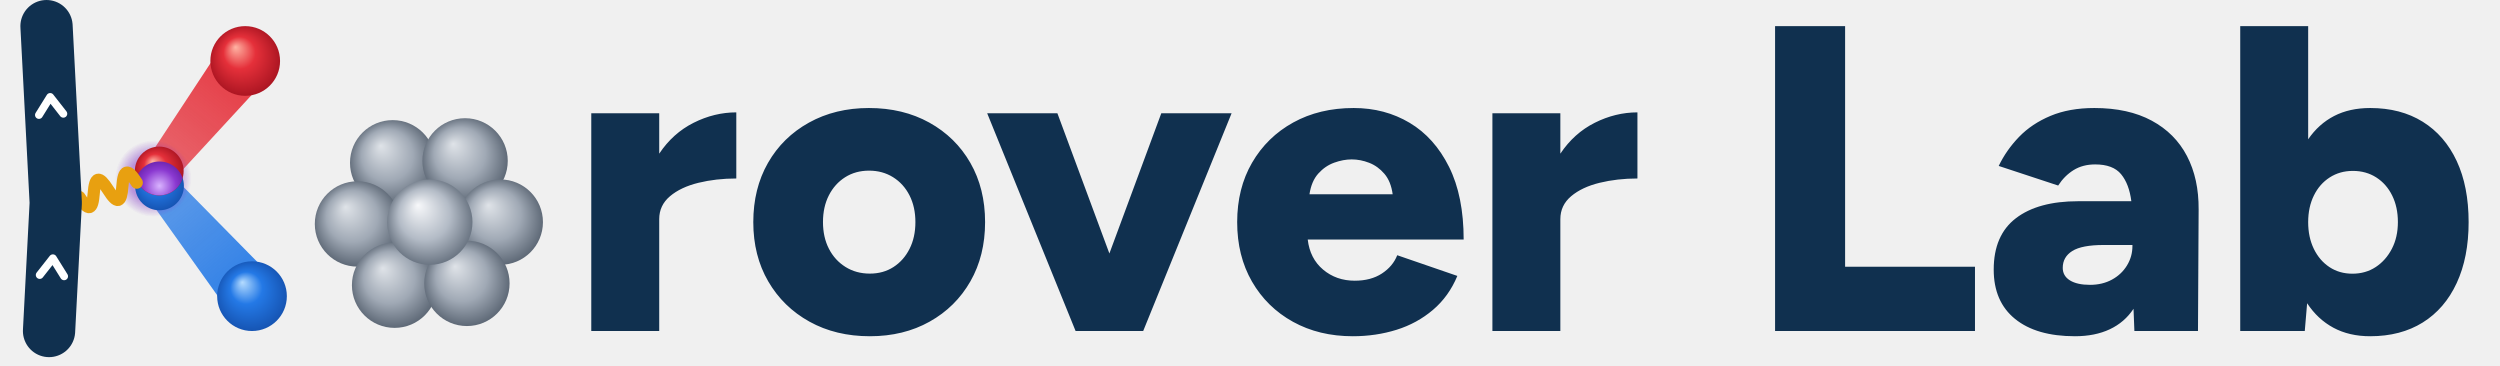
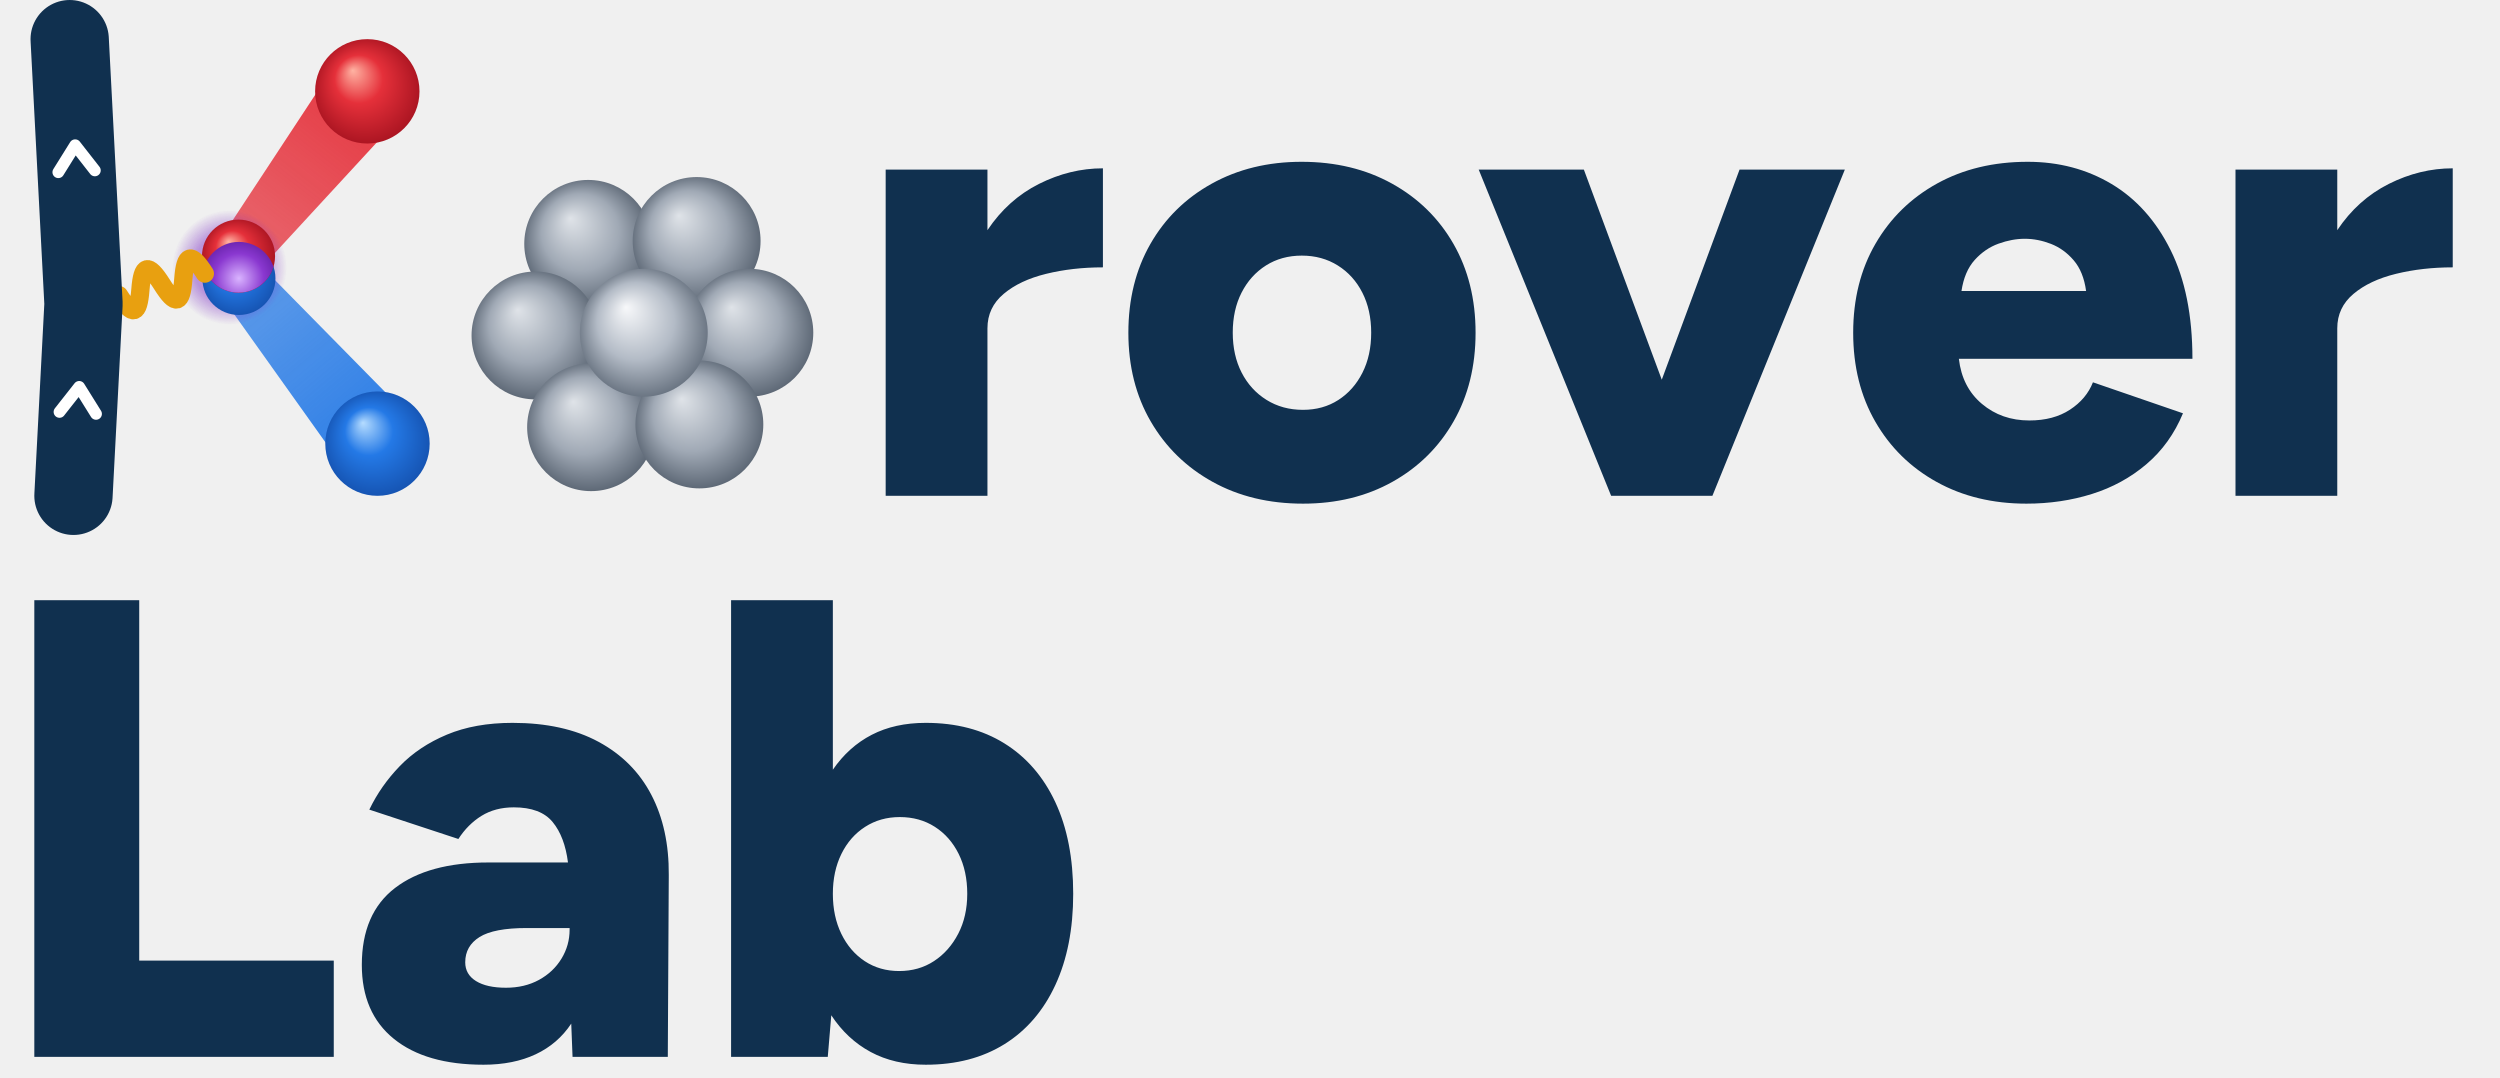
- <svg xmlns="http://www.w3.org/2000/svg" viewBox="0 60 2870 420" role="img" aria-label="Korover Lab">
+ <svg xmlns="http://www.w3.org/2000/svg" viewBox="0 60 1916 826" role="img" aria-label="Korover Lab">
  <defs>
    <radialGradient id="grey" cx=".5" cy=".5" r=".55" fx=".36" fy=".3">
      <stop offset="0" stop-color="#f7f8fa" />
      <stop offset=".55" stop-color="#b3bbc6" />
      <stop offset="1" stop-color="#5f6a78" />
    </radialGradient>
    <radialGradient id="greyBack" cx=".5" cy=".5" r=".55" fx=".36" fy=".3">
      <stop offset="0" stop-color="#dfe3e8" />
      <stop offset=".55" stop-color="#a0a9b5" />
      <stop offset="1" stop-color="#535e6c" />
    </radialGradient>
    <radialGradient id="red" cx=".5" cy=".5" r=".55" fx=".36" fy=".3">
      <stop offset="0" stop-color="#ffb3a3" />
      <stop offset=".42" stop-color="#e5303a" />
      <stop offset="1" stop-color="#a5121f" />
    </radialGradient>
    <radialGradient id="blue" cx=".5" cy=".5" r=".55" fx=".36" fy=".3">
      <stop offset="0" stop-color="#b5dcff" />
      <stop offset=".42" stop-color="#2479e6" />
      <stop offset="1" stop-color="#1450ad" />
    </radialGradient>
    <radialGradient id="overlap" cx=".5" cy=".5" r=".5">
      <stop offset="0" stop-color="#f3dcff" />
      <stop offset=".3" stop-color="#a04fe0" />
      <stop offset=".62" stop-color="#7a2bc2" stop-opacity=".85" />
      <stop offset="1" stop-color="#7a2bc2" stop-opacity="0" />
    </radialGradient>
    <radialGradient id="lens" cx=".5" cy=".5" r=".62">
      <stop offset="0" stop-color="#d9b3ff" />
      <stop offset=".55" stop-color="#8a38d0" />
      <stop offset="1" stop-color="#5b1a9c" />
    </radialGradient>
    <clipPath id="ghostS">
      <circle cx="182.8" cy="256.3" r="28" />
    </clipPath>
    <linearGradient id="tailS" gradientUnits="userSpaceOnUse" x1="176.0" y1="265.0" x2="281.5" y2="130.0">
      <stop offset="0" stop-color="#e5303a" stop-opacity=".7" />
      <stop offset="1" stop-color="#e5303a" stop-opacity=".95" />
    </linearGradient>
    <linearGradient id="tailP" gradientUnits="userSpaceOnUse" x1="176.0" y1="265.0" x2="289.3" y2="400.0">
      <stop offset="0" stop-color="#2479e6" stop-opacity=".7" />
      <stop offset="1" stop-color="#2479e6" stop-opacity=".95" />
    </linearGradient>
  </defs>
  <path d="M162.2 276.6L264.8 420.6L313.8 379.4L189.8 253.4Z" fill="url(#tailP)" />
  <path d="M190.2 276.1L306.7 149.7L256.3 110.3L161.8 253.9Z" fill="url(#tailS)" />
  <circle cx="176.0" cy="265.0" r="44" fill="url(#overlap)" opacity=".55" />
  <circle cx="183.1" cy="273.4" r="28" fill="url(#blue)" />
  <circle cx="182.8" cy="256.3" r="28" fill="url(#red)" />
  <circle cx="183.1" cy="273.4" r="28" fill="url(#lens)" clip-path="url(#ghostS)" />
  <circle cx="289.3" cy="400.0" r="40" fill="url(#blue)" />
  <circle cx="281.5" cy="130.0" r="40" fill="url(#red)" />
  <path d="M91.2 286.2C101.7 302.8 106.1 301.7 107.6 282.0C109.1 262.4 113.6 261.3 124.1 277.9C134.6 294.6 139.1 293.5 140.5 273.8C142.0 254.2 146.5 253.1 157.0 269.7" fill="none" stroke="#e8a010" stroke-width="14" stroke-linecap="round" stroke-linejoin="round" />
  <path d="M56.3 440.0L64.0 292.9L53.4 90.0" fill="none" stroke="#10304f" stroke-width="60" stroke-linecap="round" stroke-linejoin="round" />
  <path d="M73.6 377.2L60.7 356.5L45.6 375.7M72.7 190.6L57.6 171.3L44.7 192.0" fill="none" stroke="#ffffff" stroke-width="9" stroke-linecap="round" stroke-linejoin="round" />
  <circle cx="450.8" cy="246.9" r="49.0" fill="url(#greyBack)" />
  <circle cx="533.9" cy="244.7" r="49.0" fill="url(#greyBack)" />
  <circle cx="410.4" cy="317.1" r="49.0" fill="url(#greyBack)" />
  <circle cx="574.3" cy="315.0" r="49.0" fill="url(#greyBack)" />
  <circle cx="453.0" cy="387.4" r="49.0" fill="url(#greyBack)" />
  <circle cx="536.0" cy="385.3" r="49.0" fill="url(#greyBack)" />
  <circle cx="493.4" cy="315.0" r="49.0" fill="url(#grey)" />
-   <path d="M678.78 440V190H756.78V236.4Q772.48 212.9 796.28 200.95Q820.08 189 845.28 189V264.9Q822.08 264.9 801.83 269.85Q781.58 274.8 769.18 285.25Q756.78 295.7 756.78 311.6V440ZM998.64 446Q959.46 446 929.26 429.25Q899.06 412.5 881.92 383Q864.78 353.5 864.78 315Q864.78 276.5 881.64 247Q898.51 217.5 928.7 200.75Q958.9 184 997.52 184Q1036.69 184 1066.88 200.75Q1097.08 217.5 1113.98 247Q1130.88 276.5 1130.88 315Q1130.88 353.5 1114.01 383Q1097.14 412.5 1067.21 429.25Q1037.28 446 998.64 446ZM998.58 374.1Q1014.01 374.1 1025.73 366.53Q1037.45 358.97 1044.16 345.69Q1050.88 332.42 1050.88 315Q1050.88 297.58 1044.12 284.31Q1037.37 271.03 1025.3 263.47Q1013.22 255.9 997.7 255.9Q982.18 255.9 970.24 263.45Q958.3 271.01 951.54 284.26Q944.78 297.52 944.78 314.91Q944.78 332.3 951.58 345.55Q958.38 358.8 970.61 366.45Q982.85 374.1 998.58 374.1ZM1234.78 440 1133.28 190H1213.88L1273.58 351L1333.18 190H1413.88L1312.38 440ZM1553.03 446Q1514.28 446 1484.28 429.38Q1454.28 412.75 1437.28 383.25Q1420.28 353.75 1420.28 315Q1420.28 276.25 1437.4 246.75Q1454.53 217.25 1484.65 200.62Q1514.78 184 1554.03 184Q1589.78 184 1618.28 201Q1646.78 218 1663.53 251.62Q1680.28 285.25 1680.28 335H1501.28Q1503.78 356.75 1518.9 369.5Q1534.03 382.25 1555.28 382.25Q1573.78 382.25 1586.4 374Q1599.03 365.75 1604.03 353L1673.03 376.75Q1663.28 400.25 1645.03 415.75Q1626.78 431.25 1603.15 438.62Q1579.53 446 1553.03 446ZM1503.28 283H1598.78Q1596.78 268.25 1589.28 259.5Q1581.78 250.75 1571.78 246.88Q1561.78 243 1551.78 243Q1542.03 243 1531.65 246.75Q1521.28 250.5 1513.4 259.25Q1505.53 268 1503.28 283ZM1713.28 440V190H1791.28V236.4Q1806.98 212.9 1830.78 200.95Q1854.58 189 1879.78 189V264.9Q1856.58 264.9 1836.33 269.85Q1816.08 274.8 1803.68 285.25Q1791.28 295.7 1791.28 311.6V440ZM2037.78 440V90H2118.18V366.2H2267.28V440ZM2382.03 446Q2337.78 446 2313.28 426.12Q2288.78 406.25 2288.78 369.5Q2288.78 330 2314.28 310.5Q2339.78 291 2385.78 291H2446.78Q2444.28 271.25 2435.03 260Q2425.78 248.75 2405.28 248.75Q2391.03 248.75 2380.53 255.25Q2370.03 261.75 2362.78 273L2294.53 250.5Q2303.28 232.25 2317.9 217.12Q2332.53 202 2354.03 193Q2375.53 184 2404.28 184Q2443.28 184 2470.15 198.5Q2497.03 213 2510.65 239.12Q2524.28 265.25 2524.03 300.5L2523.28 440H2450.28L2449.28 414.5Q2439.03 430 2422.03 438Q2405.03 446 2382.03 446ZM2399.28 387Q2413.53 387 2424.53 381Q2435.53 375 2441.78 364.75Q2448.03 354.5 2448.03 342.5V341.25H2415.03Q2390.03 341.25 2379.03 348.12Q2368.03 355 2368.03 367.5Q2368.03 376.75 2376.28 381.88Q2384.53 387 2399.28 387ZM2720.98 446Q2696.88 446 2678.78 436.25Q2660.68 426.5 2648.58 408.1L2645.88 440H2571.78V90H2649.78V219.9Q2661.88 202.3 2679.58 193.15Q2697.28 184 2720.98 184Q2755.98 184 2781.28 199.75Q2806.58 215.5 2820.28 244.8Q2833.98 274.1 2833.98 315.02Q2833.98 355.4 2820.28 384.95Q2806.58 414.5 2781.28 430.25Q2755.98 446 2720.98 446ZM2700.58 374.2Q2715.71 374.2 2727.34 366.55Q2738.98 358.9 2745.88 345.58Q2752.78 332.27 2752.78 314.98Q2752.78 297.7 2746.21 284.43Q2739.63 271.16 2727.95 263.68Q2716.27 256.2 2701.08 256.2Q2686.15 256.2 2674.5 263.7Q2662.84 271.19 2656.31 284.49Q2649.78 297.79 2649.78 315.04Q2649.78 332.3 2656.28 345.7Q2662.79 359.09 2674.25 366.65Q2685.71 374.2 2700.58 374.2Z" fill="#10304f" />
+   <path d="M678.78 440V190H756.78V236.4Q772.48 212.9 796.28 200.95Q820.08 189 845.28 189V264.9Q822.08 264.9 801.83 269.85Q781.58 274.8 769.18 285.25Q756.78 295.7 756.78 311.6V440ZM998.64 446Q959.46 446 929.26 429.25Q899.06 412.5 881.92 383Q864.78 353.5 864.78 315Q864.78 276.5 881.64 247Q898.51 217.5 928.7 200.75Q958.9 184 997.52 184Q1036.69 184 1066.88 200.75Q1097.08 217.5 1113.98 247Q1130.88 276.5 1130.88 315Q1130.88 353.5 1114.01 383Q1097.14 412.5 1067.21 429.25Q1037.28 446 998.64 446ZM998.58 374.1Q1014.01 374.1 1025.73 366.53Q1037.45 358.97 1044.16 345.69Q1050.88 332.42 1050.88 315Q1050.88 297.58 1044.12 284.31Q1037.37 271.03 1025.3 263.47Q1013.22 255.9 997.7 255.9Q982.18 255.9 970.24 263.45Q958.3 271.01 951.54 284.26Q944.78 297.52 944.78 314.91Q944.78 332.3 951.58 345.55Q958.38 358.8 970.61 366.45Q982.85 374.1 998.58 374.1ZM1234.78 440 1133.28 190H1213.88L1273.58 351L1333.18 190H1413.88L1312.38 440ZM1553.03 446Q1514.28 446 1484.28 429.38Q1454.28 412.75 1437.28 383.25Q1420.28 353.75 1420.28 315Q1420.28 276.25 1437.4 246.75Q1454.53 217.25 1484.65 200.62Q1514.78 184 1554.03 184Q1589.78 184 1618.28 201Q1646.78 218 1663.53 251.62Q1680.28 285.25 1680.28 335H1501.28Q1503.78 356.75 1518.9 369.5Q1534.03 382.25 1555.28 382.25Q1573.78 382.25 1586.4 374Q1599.03 365.75 1604.03 353L1673.03 376.75Q1663.28 400.25 1645.03 415.75Q1626.78 431.25 1603.15 438.62Q1579.53 446 1553.03 446ZM1503.28 283H1598.78Q1596.78 268.25 1589.28 259.5Q1581.78 250.75 1571.78 246.88Q1561.78 243 1551.78 243Q1542.03 243 1531.65 246.75Q1521.28 250.5 1513.4 259.25Q1505.53 268 1503.28 283ZM1713.28 440V190H1791.28V236.4Q1806.98 212.9 1830.78 200.95Q1854.58 189 1879.78 189V264.9Q1856.58 264.9 1836.33 269.85Q1816.08 274.8 1803.68 285.25Q1791.28 295.7 1791.28 311.6V440Z" fill="#10304f" />
+   <path transform="translate(-2011.48 430)" d="M2037.78 440V90H2118.18V366.2H2267.28V440ZM2382.03 446Q2337.78 446 2313.28 426.12Q2288.78 406.25 2288.78 369.5Q2288.78 330 2314.28 310.5Q2339.78 291 2385.78 291H2446.78Q2444.28 271.25 2435.03 260Q2425.78 248.75 2405.28 248.75Q2391.03 248.75 2380.53 255.25Q2370.03 261.75 2362.78 273L2294.53 250.5Q2303.28 232.25 2317.9 217.12Q2332.53 202 2354.03 193Q2375.53 184 2404.28 184Q2443.28 184 2470.15 198.5Q2497.03 213 2510.65 239.12Q2524.28 265.25 2524.03 300.5L2523.28 440H2450.28L2449.28 414.5Q2439.03 430 2422.03 438Q2405.03 446 2382.03 446ZM2399.28 387Q2413.53 387 2424.53 381Q2435.53 375 2441.78 364.75Q2448.03 354.5 2448.03 342.5V341.25H2415.03Q2390.03 341.25 2379.03 348.12Q2368.03 355 2368.03 367.5Q2368.03 376.75 2376.28 381.88Q2384.53 387 2399.28 387ZM2720.98 446Q2696.88 446 2678.78 436.25Q2660.68 426.5 2648.58 408.1L2645.88 440H2571.78V90H2649.78V219.9Q2661.88 202.3 2679.58 193.15Q2697.28 184 2720.98 184Q2755.98 184 2781.28 199.75Q2806.58 215.5 2820.28 244.8Q2833.98 274.1 2833.98 315.02Q2833.98 355.4 2820.28 384.95Q2806.58 414.5 2781.28 430.25Q2755.98 446 2720.98 446ZM2700.58 374.2Q2715.71 374.2 2727.34 366.55Q2738.98 358.9 2745.88 345.58Q2752.78 332.27 2752.78 314.98Q2752.78 297.7 2746.21 284.43Q2739.63 271.16 2727.95 263.68Q2716.27 256.2 2701.08 256.2Q2686.15 256.2 2674.5 263.7Q2662.84 271.19 2656.31 284.49Q2649.78 297.79 2649.78 315.04Q2649.78 332.3 2656.28 345.7Q2662.79 359.09 2674.25 366.65Q2685.71 374.2 2700.58 374.2Z" fill="#10304f" />
</svg>
